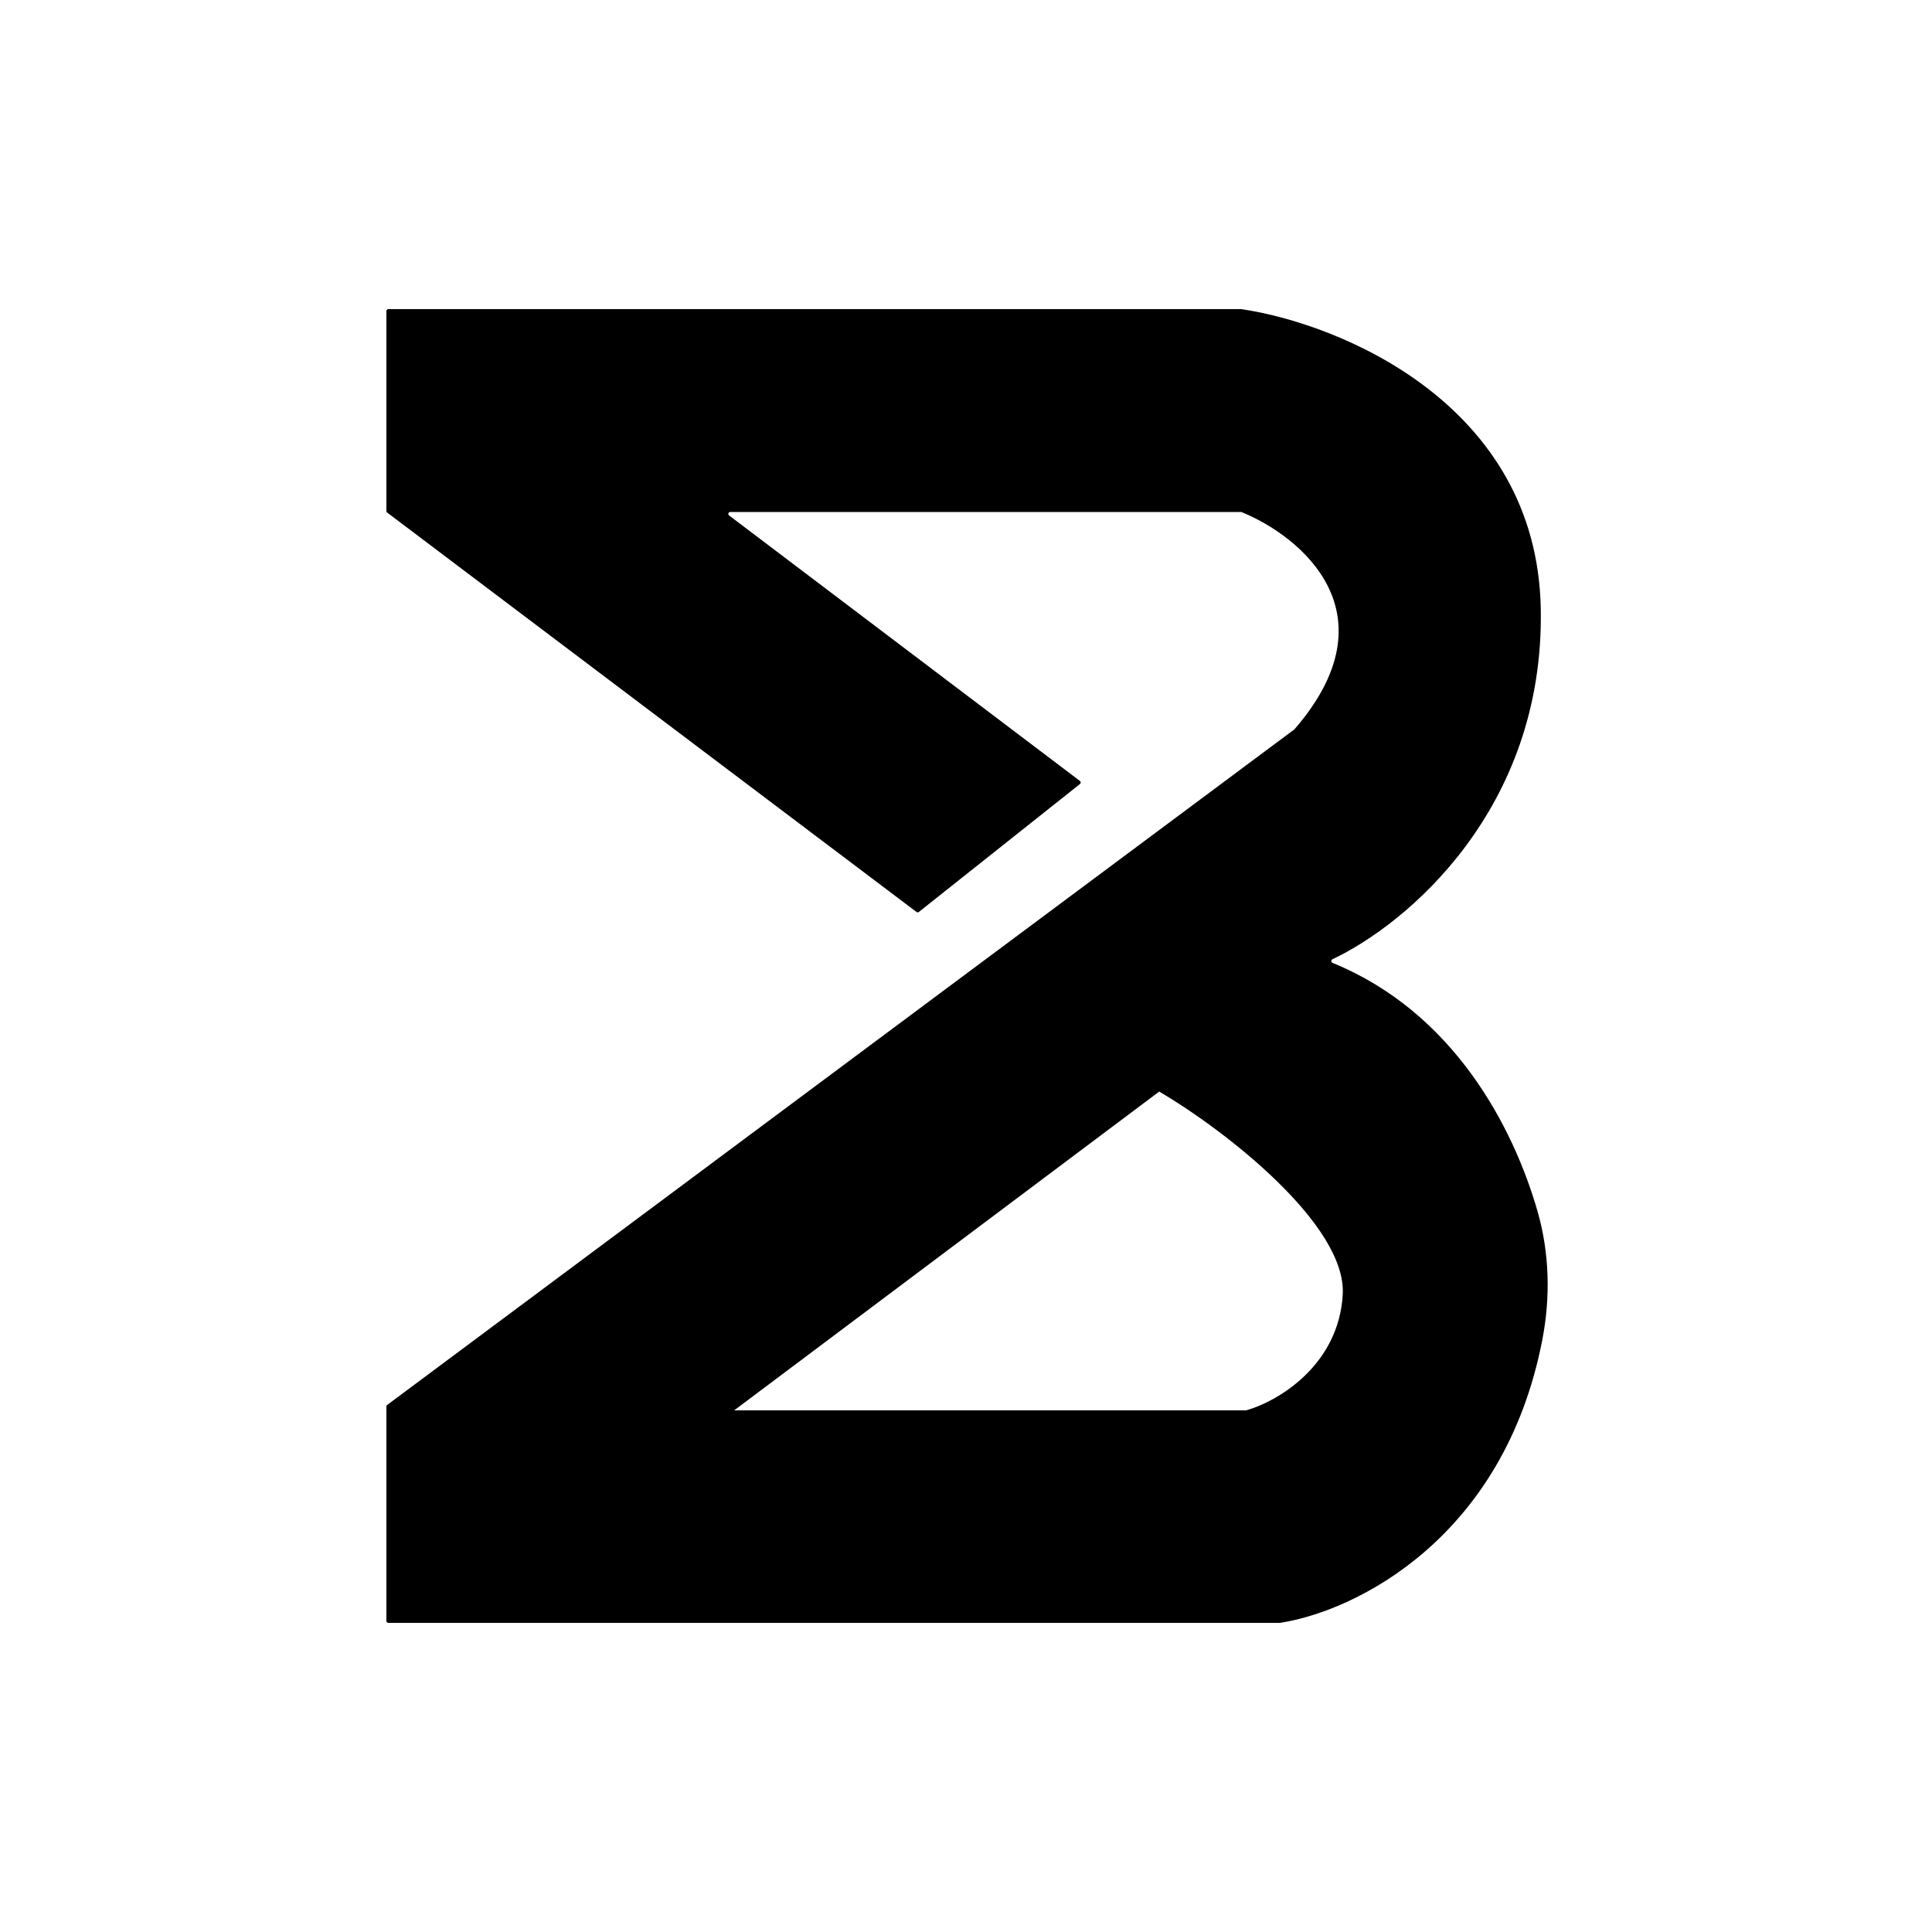
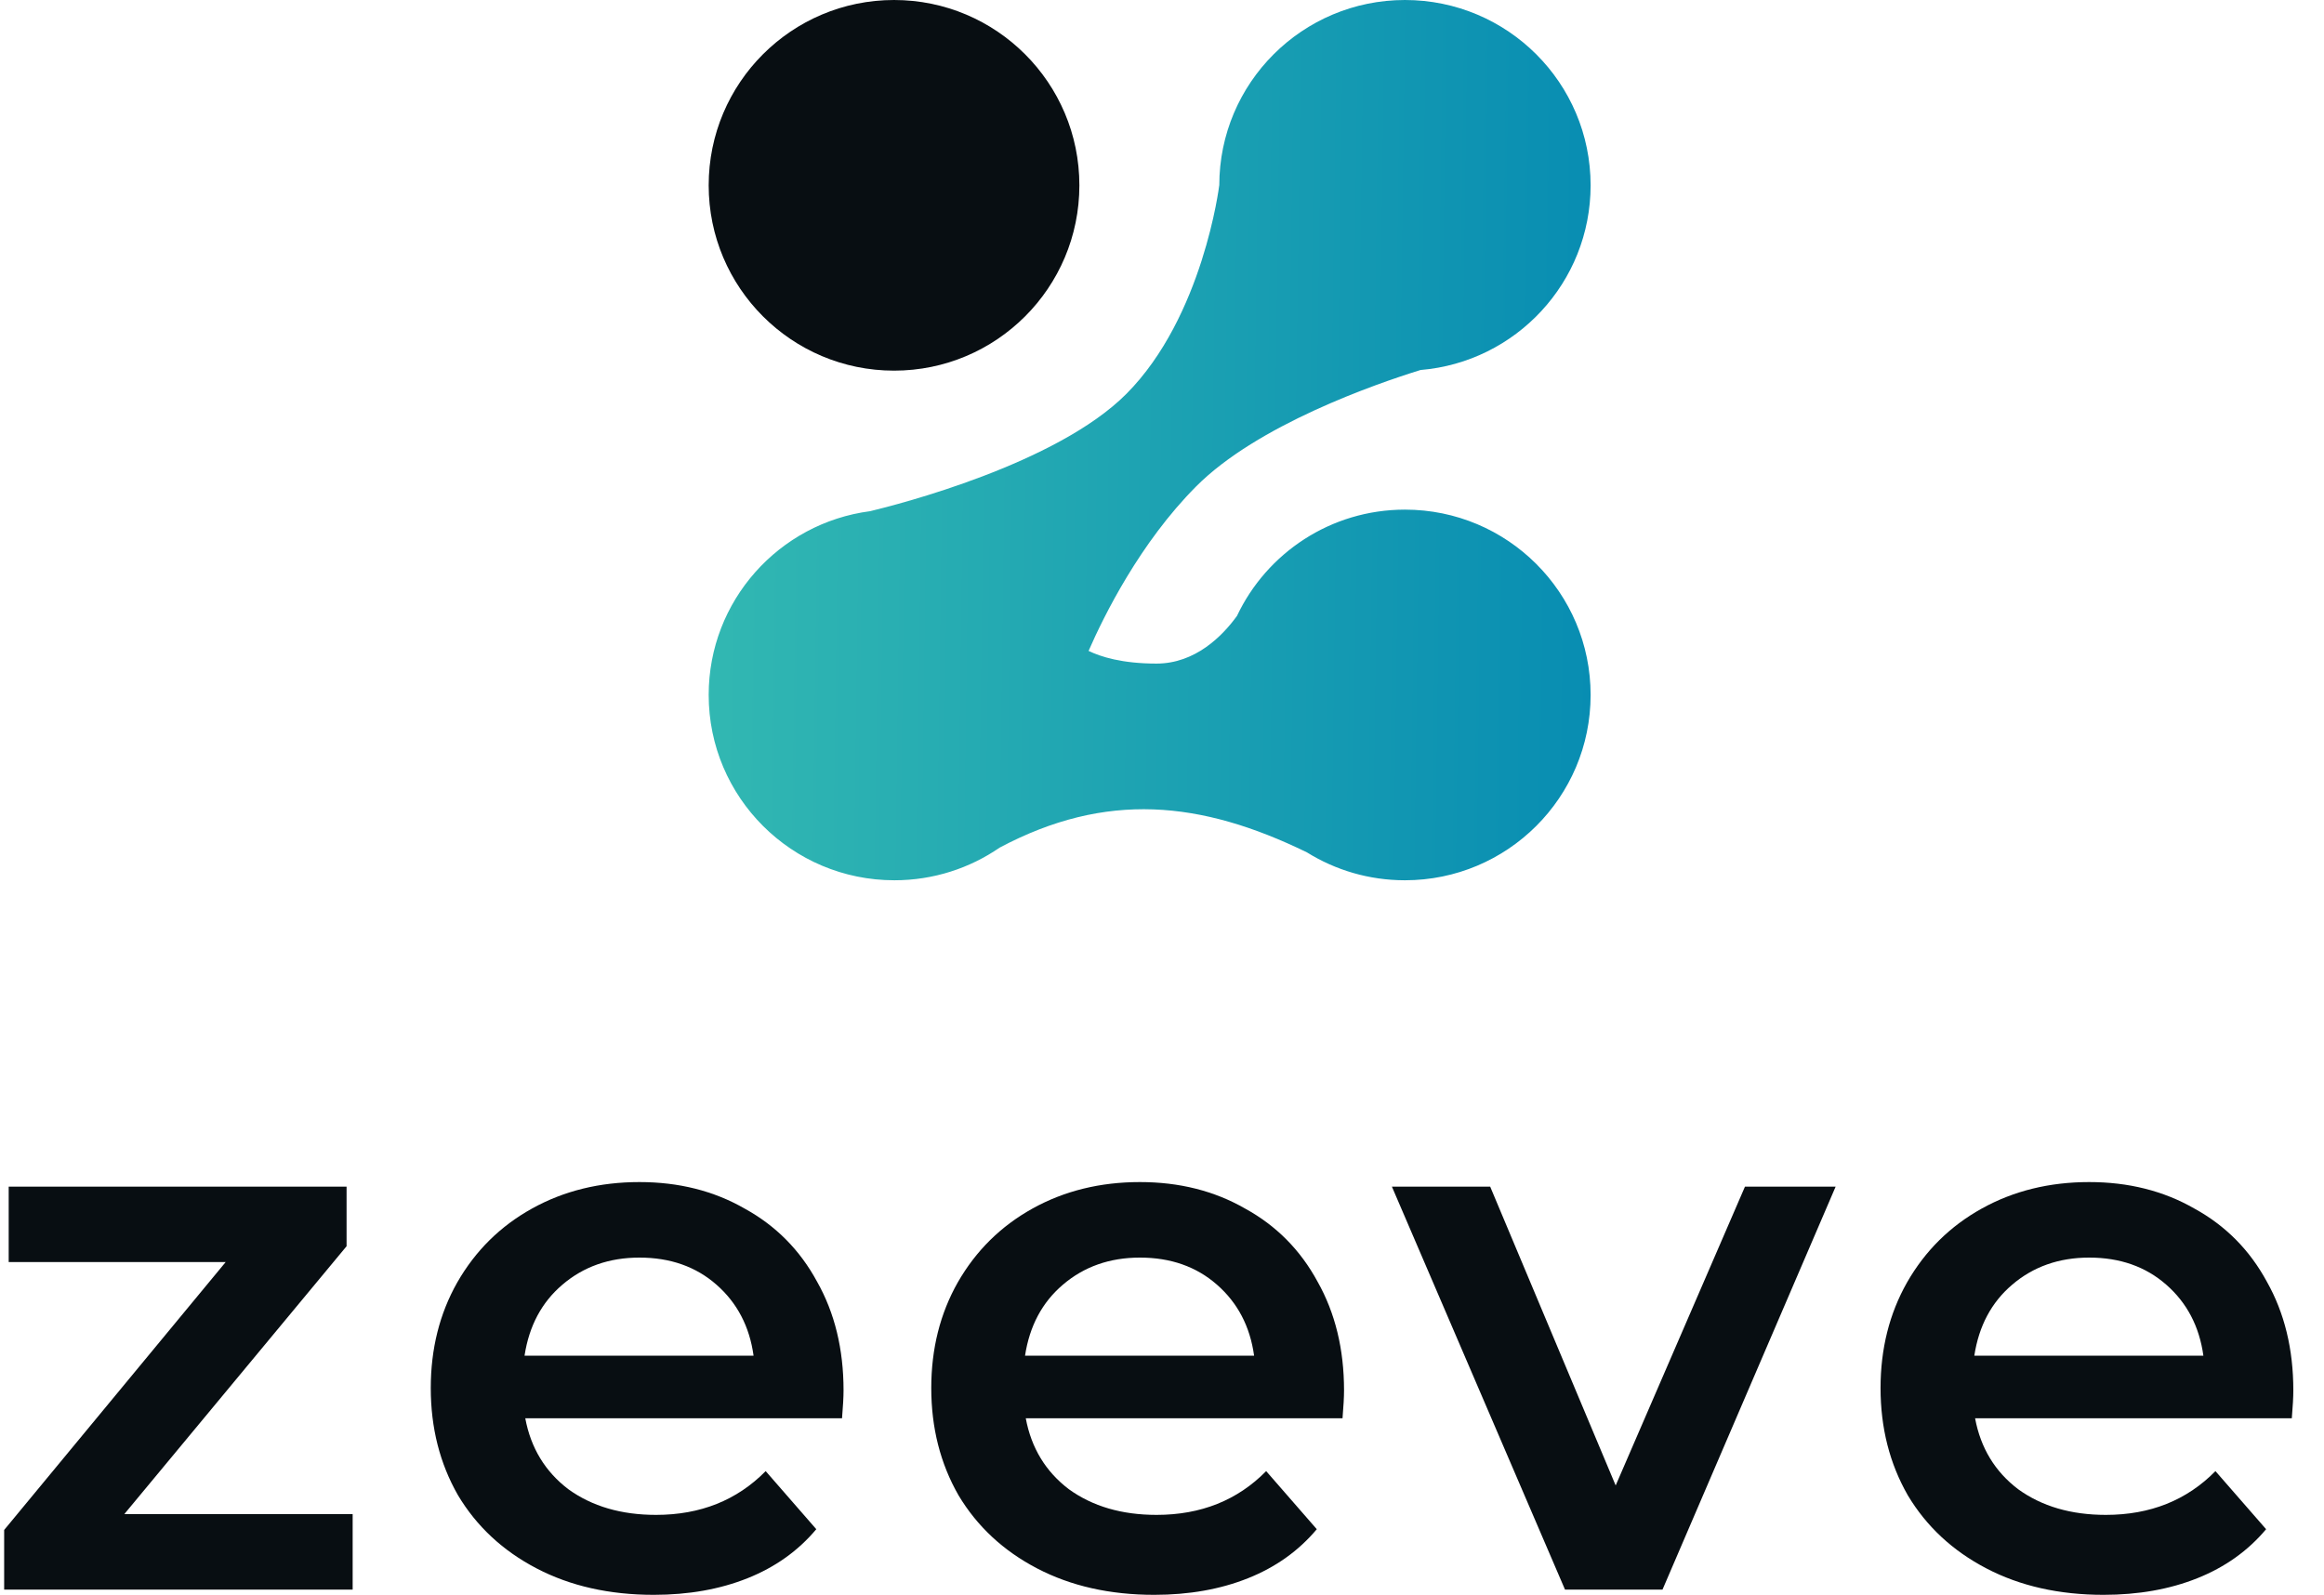
- <svg xmlns="http://www.w3.org/2000/svg" width="1080" height="1080" viewBox="0 0 1080 1080" fill="none">
-   <path fill-rule="evenodd" clip-rule="evenodd" d="M216 173.88V285.662C216 286.001 216.159 286.32 216.429 286.524L512.333 509.796C512.726 510.093 513.269 510.086 513.655 509.78L603.709 438.266C604.262 437.828 604.252 436.985 603.689 436.559L407.565 288.141C406.739 287.516 407.181 286.2 408.217 286.2H693.689C693.828 286.2 693.962 286.225 694.091 286.278C727.384 299.859 779.604 342.983 723.679 407.608C723.628 407.667 723.568 407.724 723.506 407.77L216.435 785.376C216.161 785.58 216 785.901 216 786.242V906.12C216 906.717 216.484 907.2 217.08 907.2H715.417C715.472 907.2 715.525 907.196 715.579 907.188C758.061 900.617 840.729 859.695 862.155 749.004C866.772 725.152 866.197 700.418 859.479 677.071C845.792 629.501 812.287 565.743 744.922 538.266C744.033 537.904 743.952 536.647 744.82 536.238C785.989 516.859 863.419 452.533 861.3 340.2C859.141 225.773 748.902 180.941 693.976 172.811C693.924 172.804 693.874 172.8 693.821 172.8H217.08C216.484 172.8 216 173.284 216 173.88ZM410.4 788.4H696.6C715.5 783 748.44 762.48 750.6 723.6C752.76 684.72 684.9 631.8 648 610.2L410.4 788.4Z" fill="black" />
+ <svg xmlns="http://www.w3.org/2000/svg" width="373" height="256" viewBox="0 0 373 256" fill="none">
+   <path d="M173.24 29.748C173.24 46.177 159.923 59.495 143.494 59.495C127.065 59.495 113.742 46.177 113.742 29.748C113.742 13.318 127.06 0 143.494 0C159.917 0 173.24 13.318 173.24 29.748Z" fill="#080E12" />
+   <path fill-rule="evenodd" clip-rule="evenodd" d="M227.993 59.392C243.28 58.125 255.291 45.337 255.291 29.748C255.291 13.318 241.951 0 225.493 0C209.036 0 195.695 13.318 195.695 29.748C195.695 29.751 195.695 29.754 195.695 29.758L195.687 29.751C195.687 29.751 193.104 50.837 180.788 63.218C169.581 74.485 144.149 80.977 139.66 82.055C125.034 83.955 113.742 96.437 113.742 111.552C113.742 127.982 127.088 141.3 143.545 141.3C149.816 141.3 155.635 139.366 160.435 136.063C177.503 126.991 192.721 128.511 209.765 136.823C214.33 139.661 219.72 141.3 225.494 141.3C241.951 141.3 255.292 127.982 255.292 111.552C255.292 95.123 241.951 81.805 225.494 81.805C213.582 81.805 203.303 88.782 198.534 98.866C196.21 102.072 191.862 106.518 185.611 106.518C180.11 106.518 176.671 105.431 174.716 104.48C177.187 98.823 182.977 87.129 191.966 78.092C201.795 68.212 220.74 61.643 227.993 59.392Z" fill="url(#paint0_linear_913_89051)" />
+   <path d="M56.601 243.048V255.16H0.667V245.589L36.218 202.588H1.395V190.476H55.625V200.042L19.955 243.037H56.601V243.048ZM135.388 223.184C135.388 224.234 135.307 225.725 135.145 227.663H84.307C85.196 232.427 87.504 236.222 91.22 239.048C95.021 241.794 99.713 243.167 105.294 243.167C112.411 243.167 118.273 240.825 122.889 236.141L131.015 245.465C128.103 248.937 124.425 251.559 119.977 253.335C115.528 255.112 110.513 256 104.932 256C97.814 256 91.549 254.59 86.124 251.758C80.705 248.932 76.499 245.018 73.506 240.012C70.594 234.925 69.138 229.192 69.138 222.813C69.138 216.514 70.551 210.862 73.387 205.856C76.299 200.768 80.3 196.812 85.401 193.986C90.497 191.159 96.24 189.744 102.63 189.744C108.939 189.744 114.557 191.154 119.491 193.986C124.506 196.731 128.389 200.65 131.139 205.732C133.975 210.749 135.388 216.563 135.388 223.184ZM102.63 201.867C97.777 201.867 93.651 203.32 90.254 206.227C86.938 209.053 84.916 212.848 84.188 217.612H120.947C120.3 212.929 118.316 209.134 115.005 206.227C111.694 203.315 107.564 201.867 102.63 201.867ZM215.717 223.184C215.717 224.234 215.636 225.725 215.474 227.663H164.636C165.526 232.427 167.833 236.222 171.554 239.048C175.356 241.794 180.047 243.167 185.628 243.167C192.746 243.167 198.607 240.825 203.218 236.141L211.344 245.465C208.432 248.937 204.755 251.559 200.306 253.335C195.857 255.112 190.842 256 185.261 256C178.144 256 171.878 254.59 166.453 251.758C161.034 248.932 156.828 245.018 153.835 240.012C150.923 234.925 149.467 229.192 149.467 222.813C149.467 216.514 150.88 210.862 153.716 205.856C156.628 200.768 160.635 196.812 165.73 193.986C170.826 191.159 176.569 189.744 182.959 189.744C189.268 189.744 194.887 191.154 199.821 193.986C204.835 196.731 208.718 200.65 211.468 205.732C214.299 210.749 215.717 216.563 215.717 223.184ZM182.959 201.867C178.106 201.867 173.981 203.32 170.584 206.227C167.267 209.053 165.245 212.848 164.517 217.612H201.282C200.635 212.929 198.65 209.134 195.334 206.227C192.018 203.315 187.893 201.867 182.959 201.867ZM294.617 190.481L266.831 255.16H251.182L223.401 190.481H239.174L259.314 238.445L280.064 190.481H294.617ZM368.077 223.184C368.077 224.234 367.996 225.725 367.834 227.663H317.001C317.891 232.427 320.193 236.222 323.914 239.048C327.715 241.794 332.407 243.167 337.988 243.167C345.105 243.167 350.972 240.825 355.577 236.141L363.709 245.465C360.797 248.937 357.114 251.559 352.665 253.335C348.217 255.112 343.202 256 337.621 256C330.503 256 324.232 254.59 318.813 251.758C313.393 248.932 309.187 245.018 306.195 240.012C303.283 234.925 301.827 229.192 301.827 222.813C301.827 216.514 303.24 210.862 306.076 205.856C308.988 200.768 312.989 196.812 318.085 193.986C323.18 191.159 328.923 189.744 335.313 189.744C341.622 189.744 347.241 191.154 352.18 193.986C357.195 196.731 361.077 200.65 363.828 205.732C366.659 210.749 368.077 216.563 368.077 223.184ZM335.318 201.867C330.465 201.867 326.34 203.32 322.943 206.227C319.627 209.053 317.605 212.848 316.877 217.612H353.642C352.994 212.929 351.01 209.134 347.694 206.227C344.378 203.315 340.252 201.867 335.318 201.867Z" fill="#080E12" />
+   <defs>
+     <linearGradient id="paint0_linear_913_89051" x1="113.742" y1="16.623" x2="256.963" y2="18.573" gradientUnits="userSpaceOnUse">
+       <stop stop-color="#32B8B2" />
+       <stop offset="1" stop-color="#088DB2" />
+     </linearGradient>
+   </defs>
</svg>
